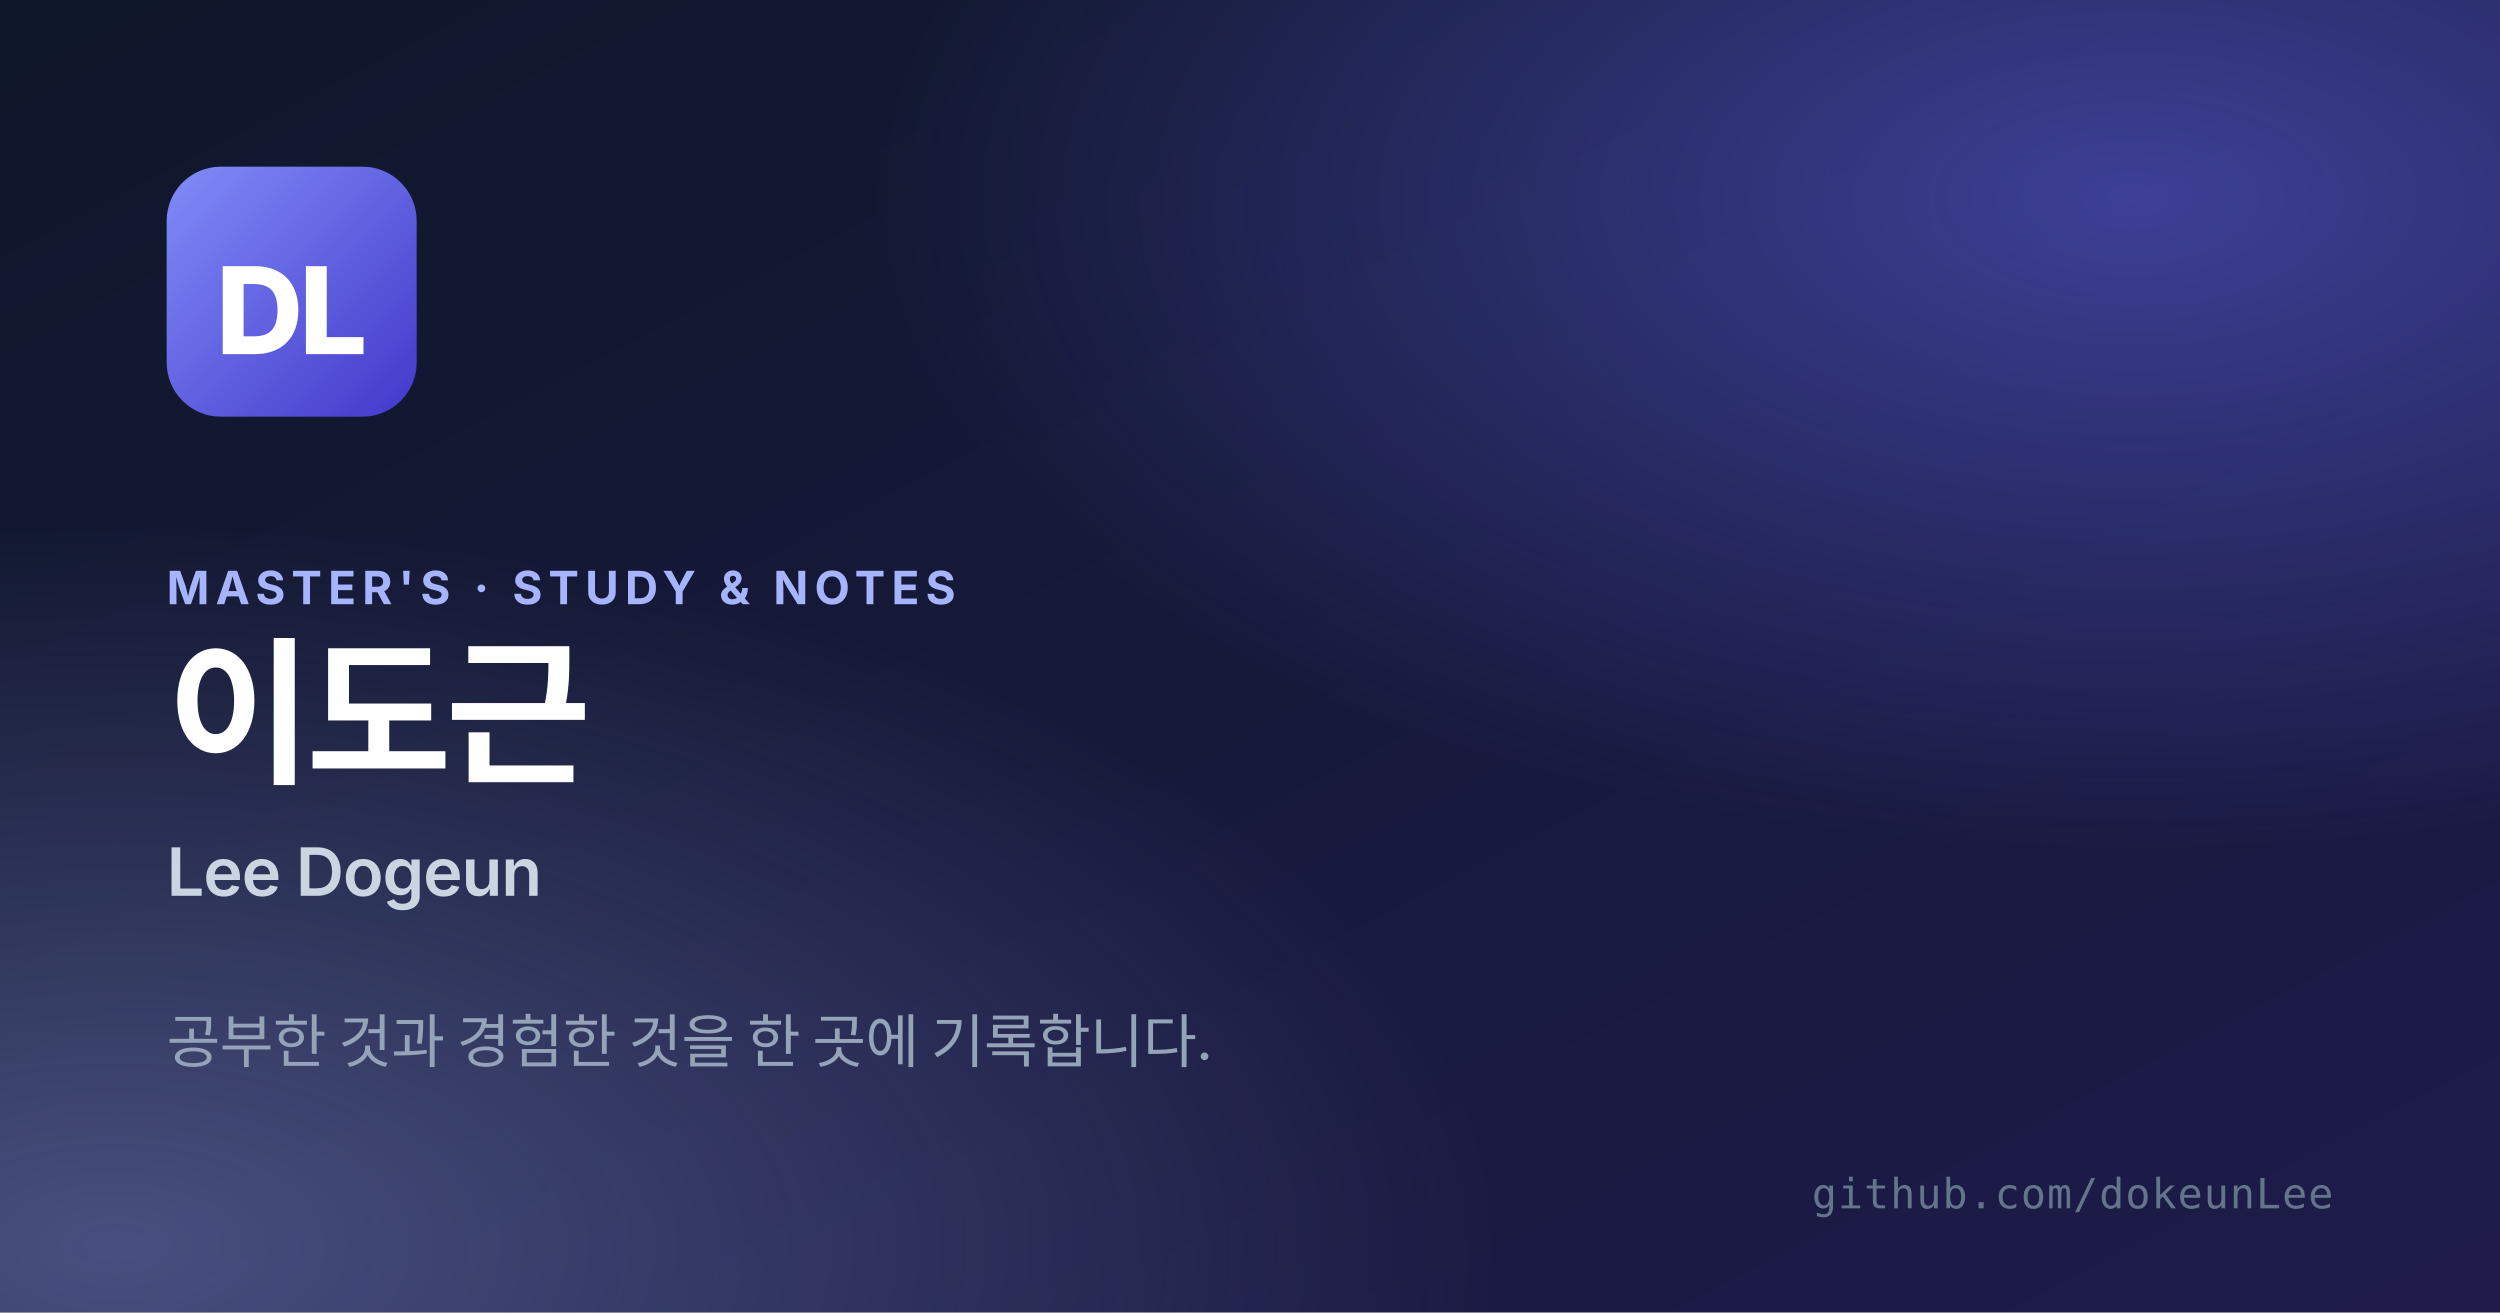
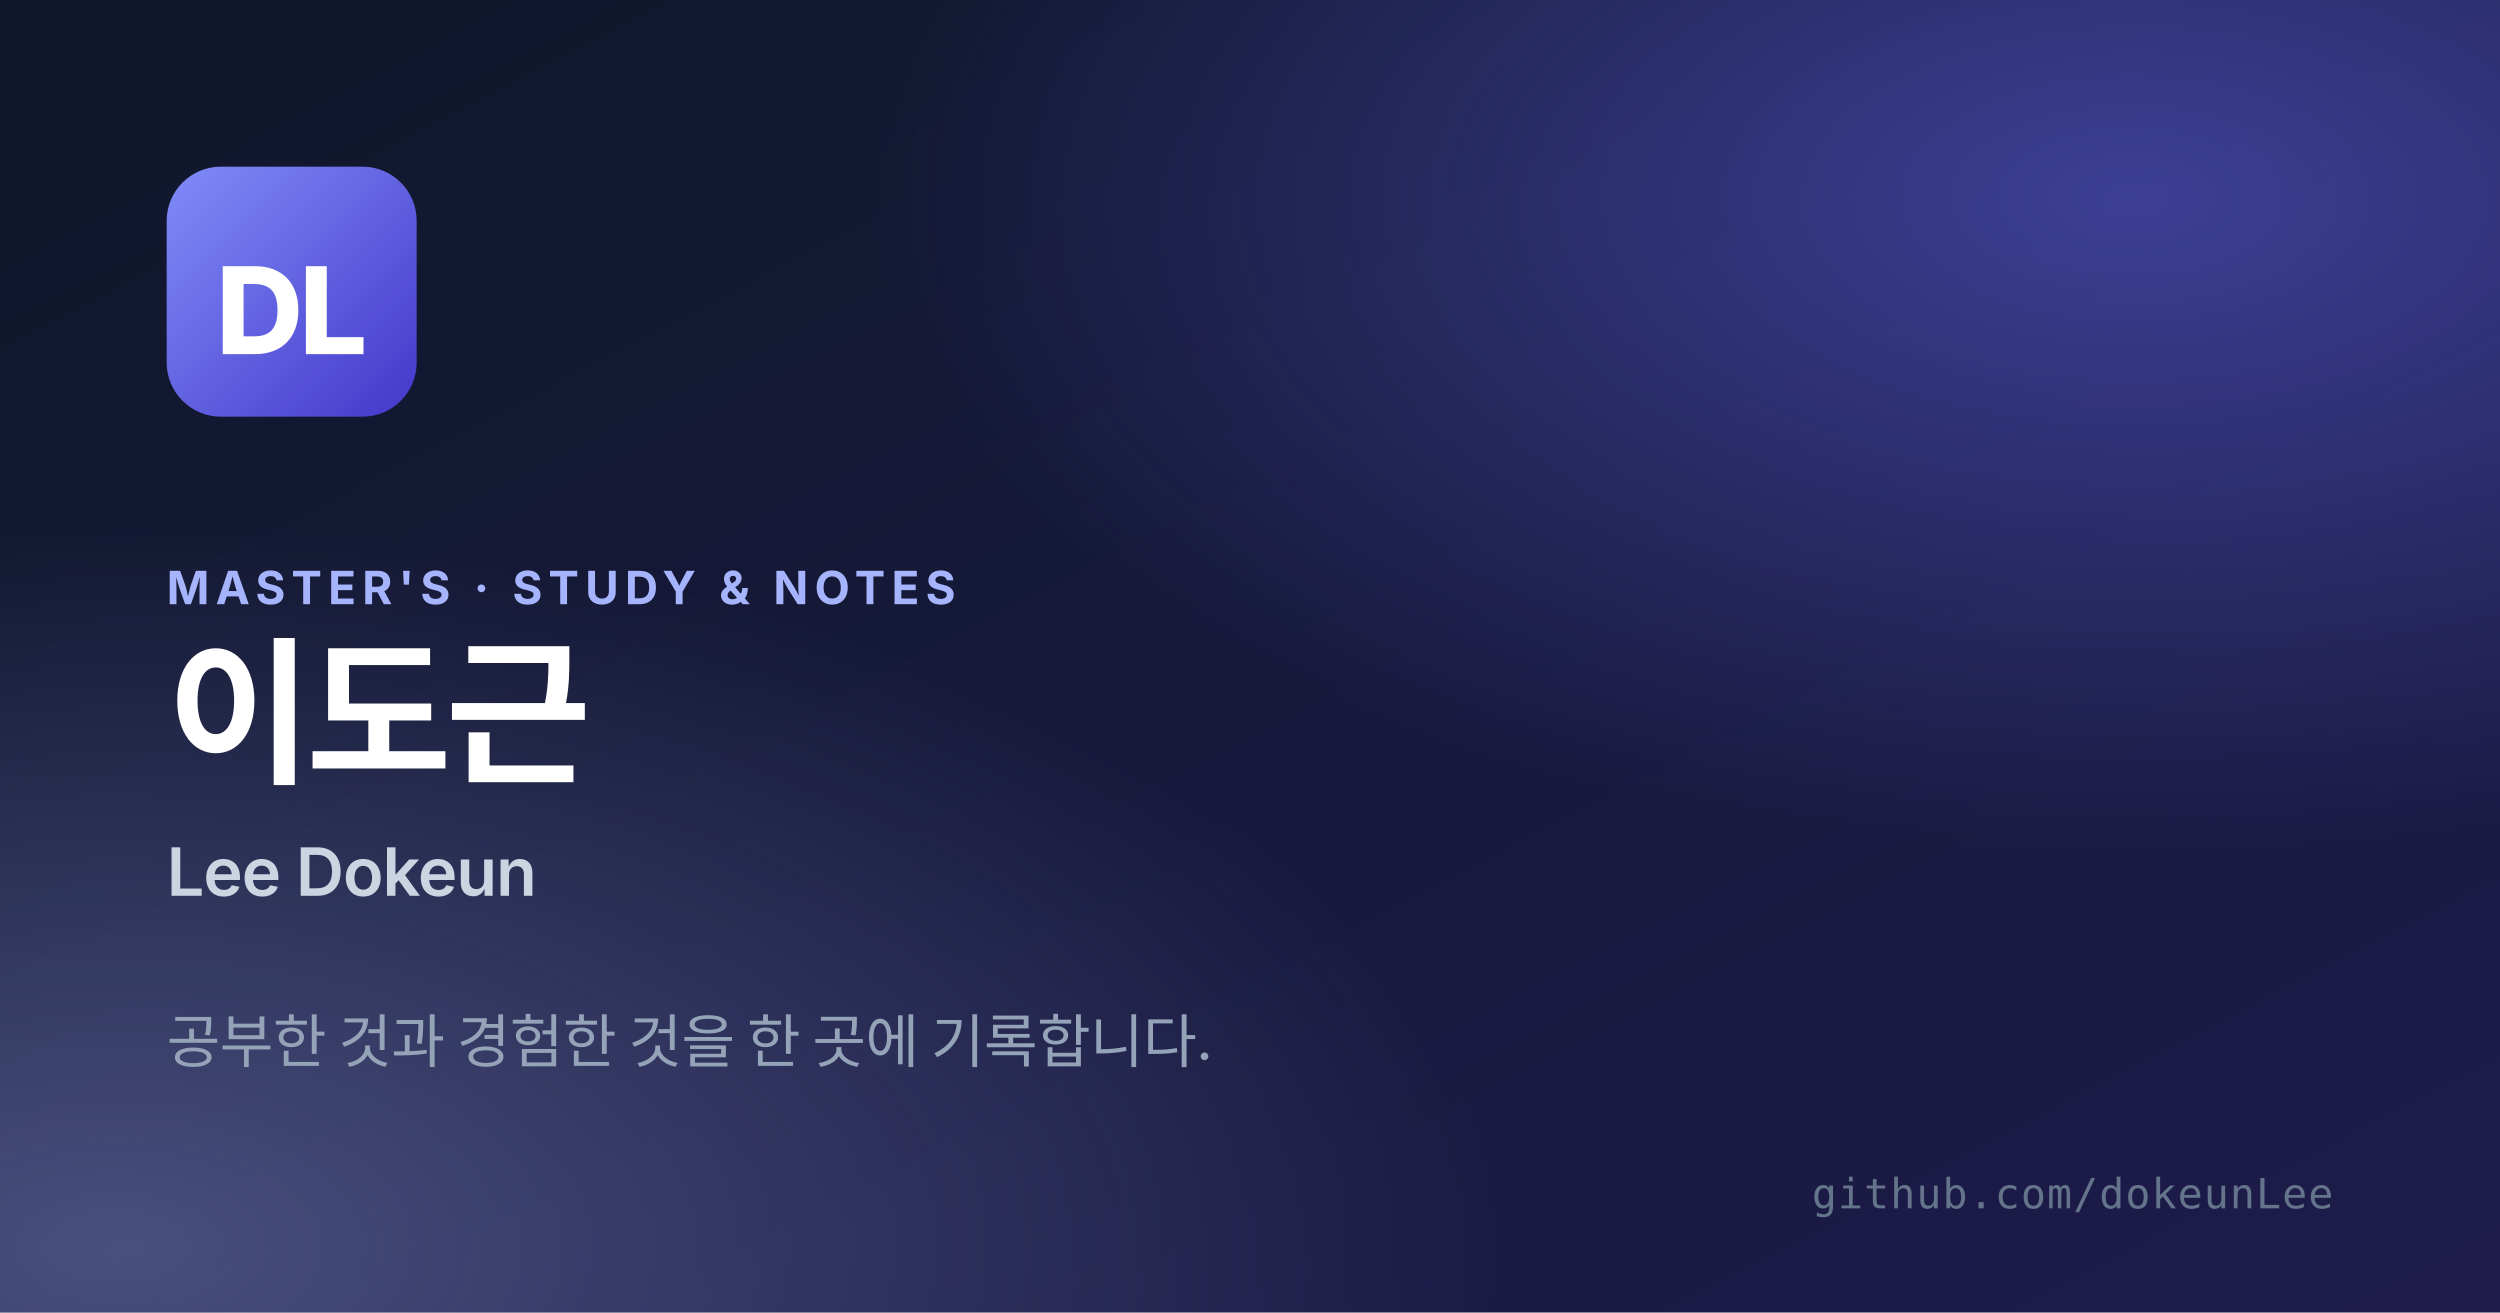
<svg xmlns="http://www.w3.org/2000/svg" viewBox="0 0 1200 630" width="1200" height="630">
  <defs>
    <linearGradient id="bg" x1="0" y1="0" x2="1" y2="1">
      <stop offset="0%" stop-color="#0f172a" />
      <stop offset="100%" stop-color="#1e1b4b" />
    </linearGradient>
    <radialGradient id="glow1" cx="0.85" cy="0.15" r="0.5">
      <stop offset="0%" stop-color="#6366f1" stop-opacity="0.5" />
      <stop offset="100%" stop-color="#6366f1" stop-opacity="0" />
    </radialGradient>
    <radialGradient id="glow2" cx="0.05" cy="0.95" r="0.55">
      <stop offset="0%" stop-color="#a5b4fc" stop-opacity="0.35" />
      <stop offset="100%" stop-color="#a5b4fc" stop-opacity="0" />
    </radialGradient>
    <linearGradient id="mono" x1="0" y1="0" x2="1" y2="1">
      <stop offset="0%" stop-color="#818cf8" />
      <stop offset="100%" stop-color="#4338ca" />
    </linearGradient>
  </defs>
  <rect width="1200" height="630" fill="url(#bg)" />
  <rect width="1200" height="630" fill="url(#glow1)" />
  <rect width="1200" height="630" fill="url(#glow2)" />
  <g transform="translate(80, 80)">
    <rect width="120" height="120" rx="26" fill="url(#mono)" />
    <text x="60" y="68" text-anchor="middle" dominant-baseline="middle" font-family="-apple-system, BlinkMacSystemFont, 'Segoe UI', system-ui, sans-serif" font-size="58" font-weight="800" fill="white" letter-spacing="-2">DL</text>
  </g>
  <text x="80" y="290" font-family="-apple-system, BlinkMacSystemFont, 'Segoe UI', system-ui, sans-serif" font-size="22" font-weight="700" fill="#a5b4fc" letter-spacing="3">MASTER'S · STUDY &amp; NOTES</text>
  <text x="80" y="370" font-family="-apple-system, BlinkMacSystemFont, 'Segoe UI', 'Apple SD Gothic Neo', 'Noto Sans KR', system-ui, sans-serif" font-size="76" font-weight="800" fill="#ffffff" letter-spacing="-3">이도근</text>
-   <text x="80" y="430" font-family="-apple-system, BlinkMacSystemFont, 'Segoe UI', system-ui, sans-serif" font-size="32" font-weight="600" fill="#cbd5e1" letter-spacing="-0.5">Lee Dogeun</text>
+   <text x="80" y="430" font-family="-apple-system, BlinkMacSystemFont, 'Segoe UI', system-ui, sans-serif" font-size="32" font-weight="600" fill="#cbd5e1" letter-spacing="-0.5">Lee Dokeun</text>
  <text x="80" y="510" font-family="-apple-system, BlinkMacSystemFont, 'Segoe UI', 'Apple SD Gothic Neo', 'Noto Sans KR', system-ui, sans-serif" font-size="28" font-weight="400" fill="#94a3b8" letter-spacing="-0.3">공부한 것과 경험한 것을 한 곳에 기록합니다.</text>
  <text x="1120" y="580" text-anchor="end" font-family="ui-monospace, SFMono-Regular, Menlo, monospace" font-size="20" font-weight="500" fill="#64748b" letter-spacing="0.5">github.com/dokeunLee</text>
</svg>
